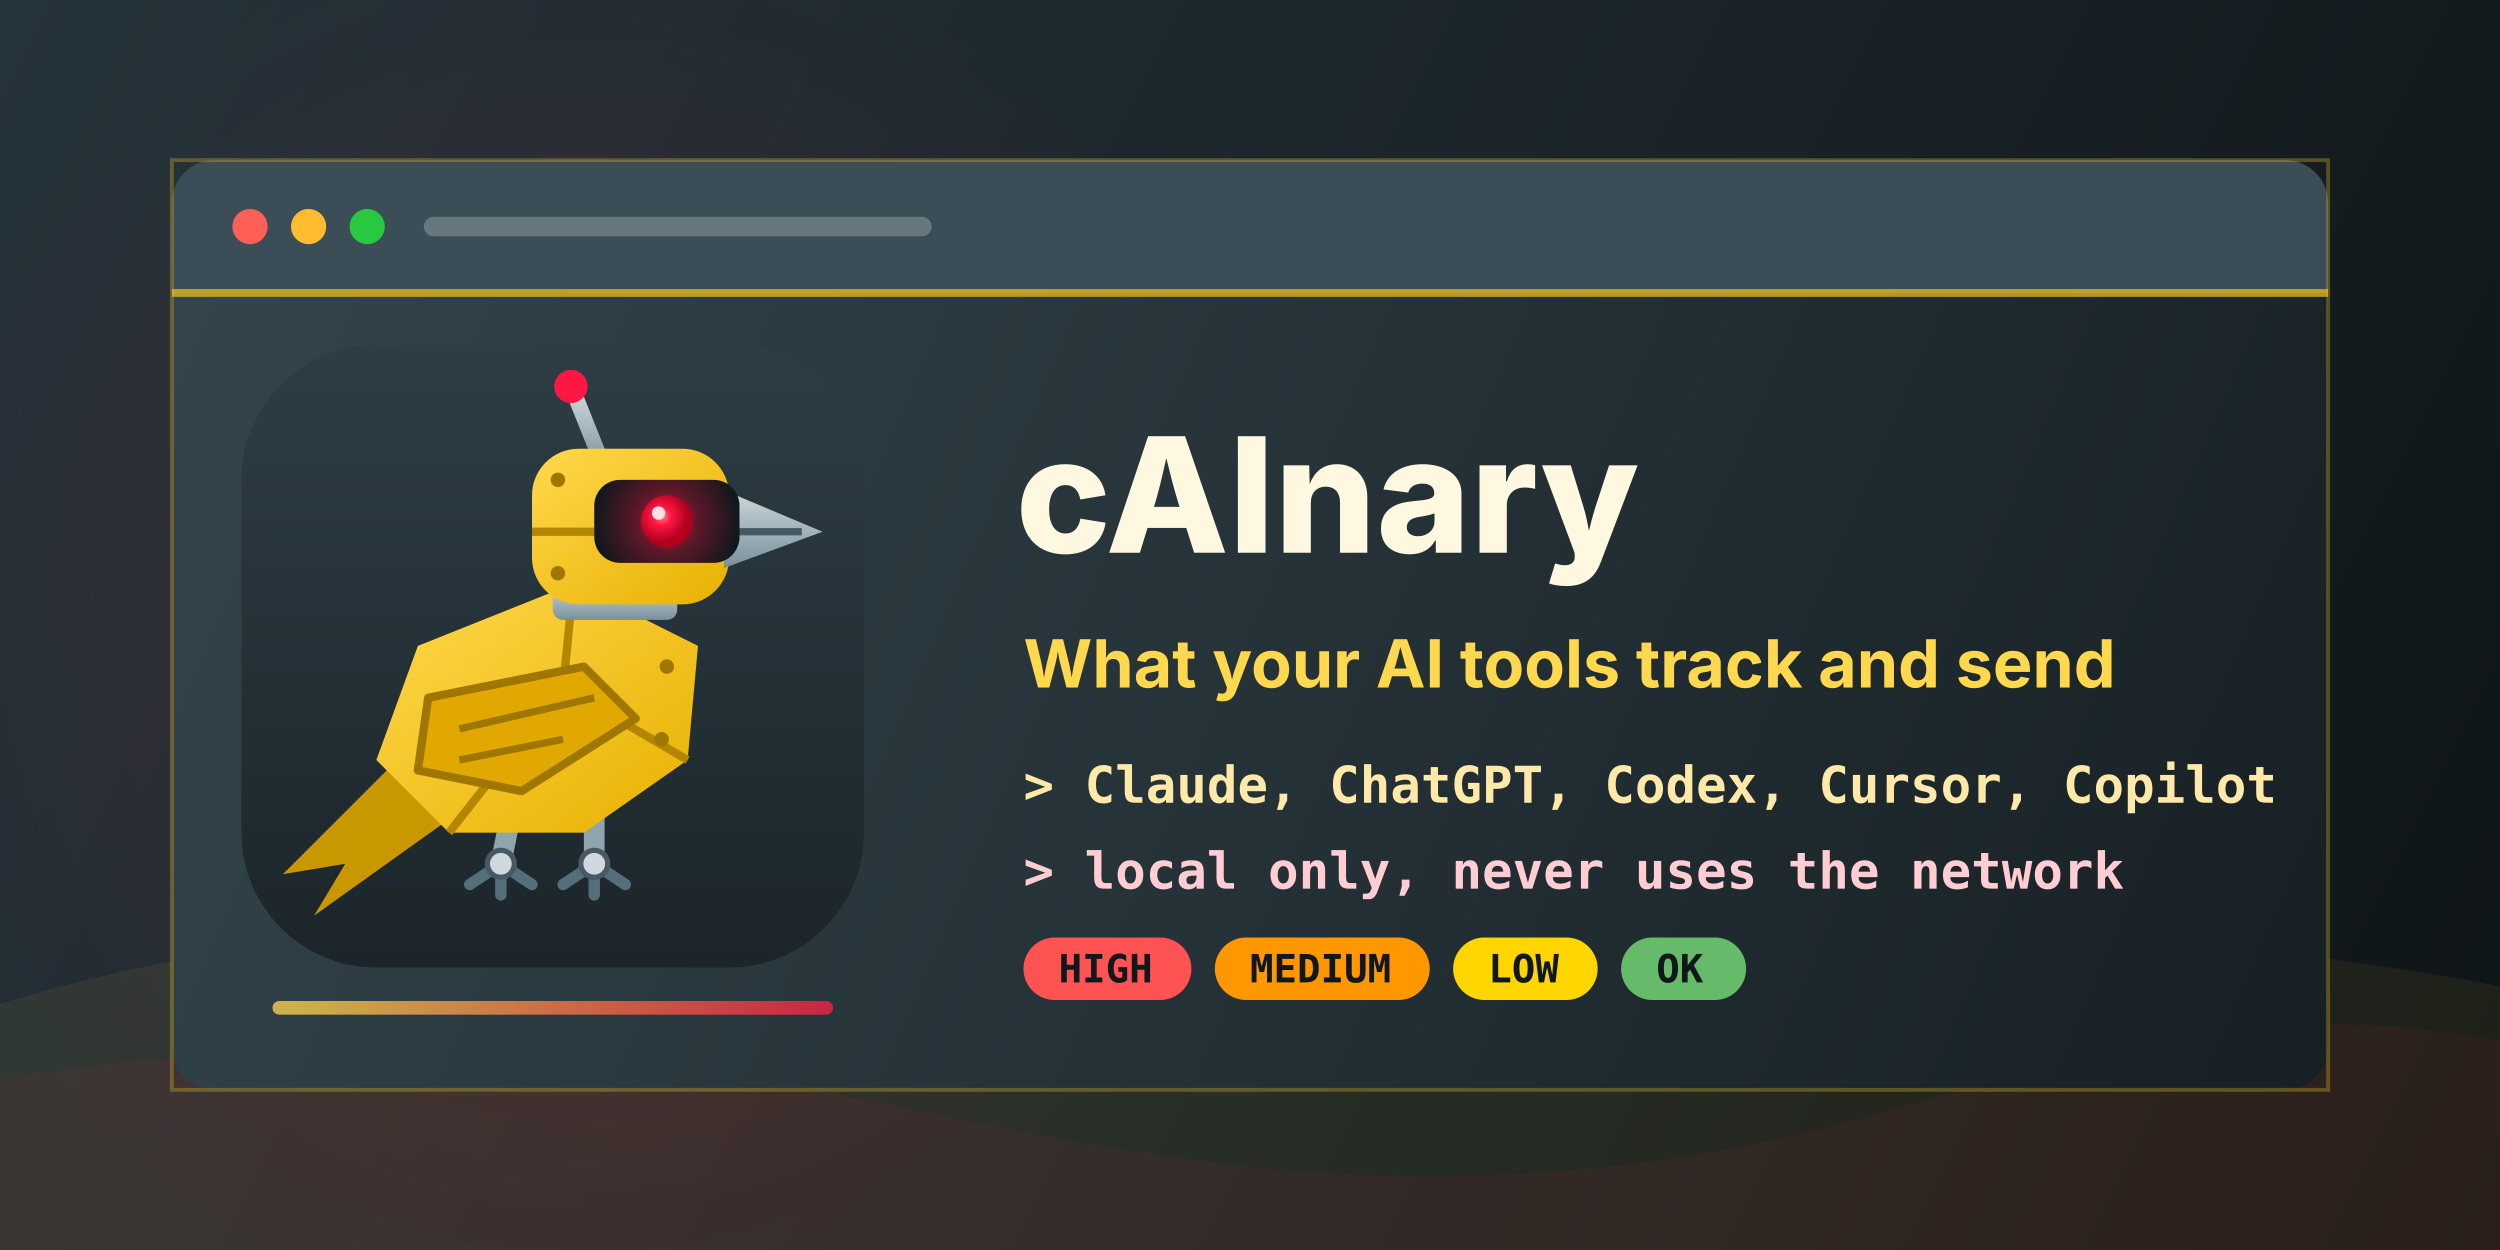
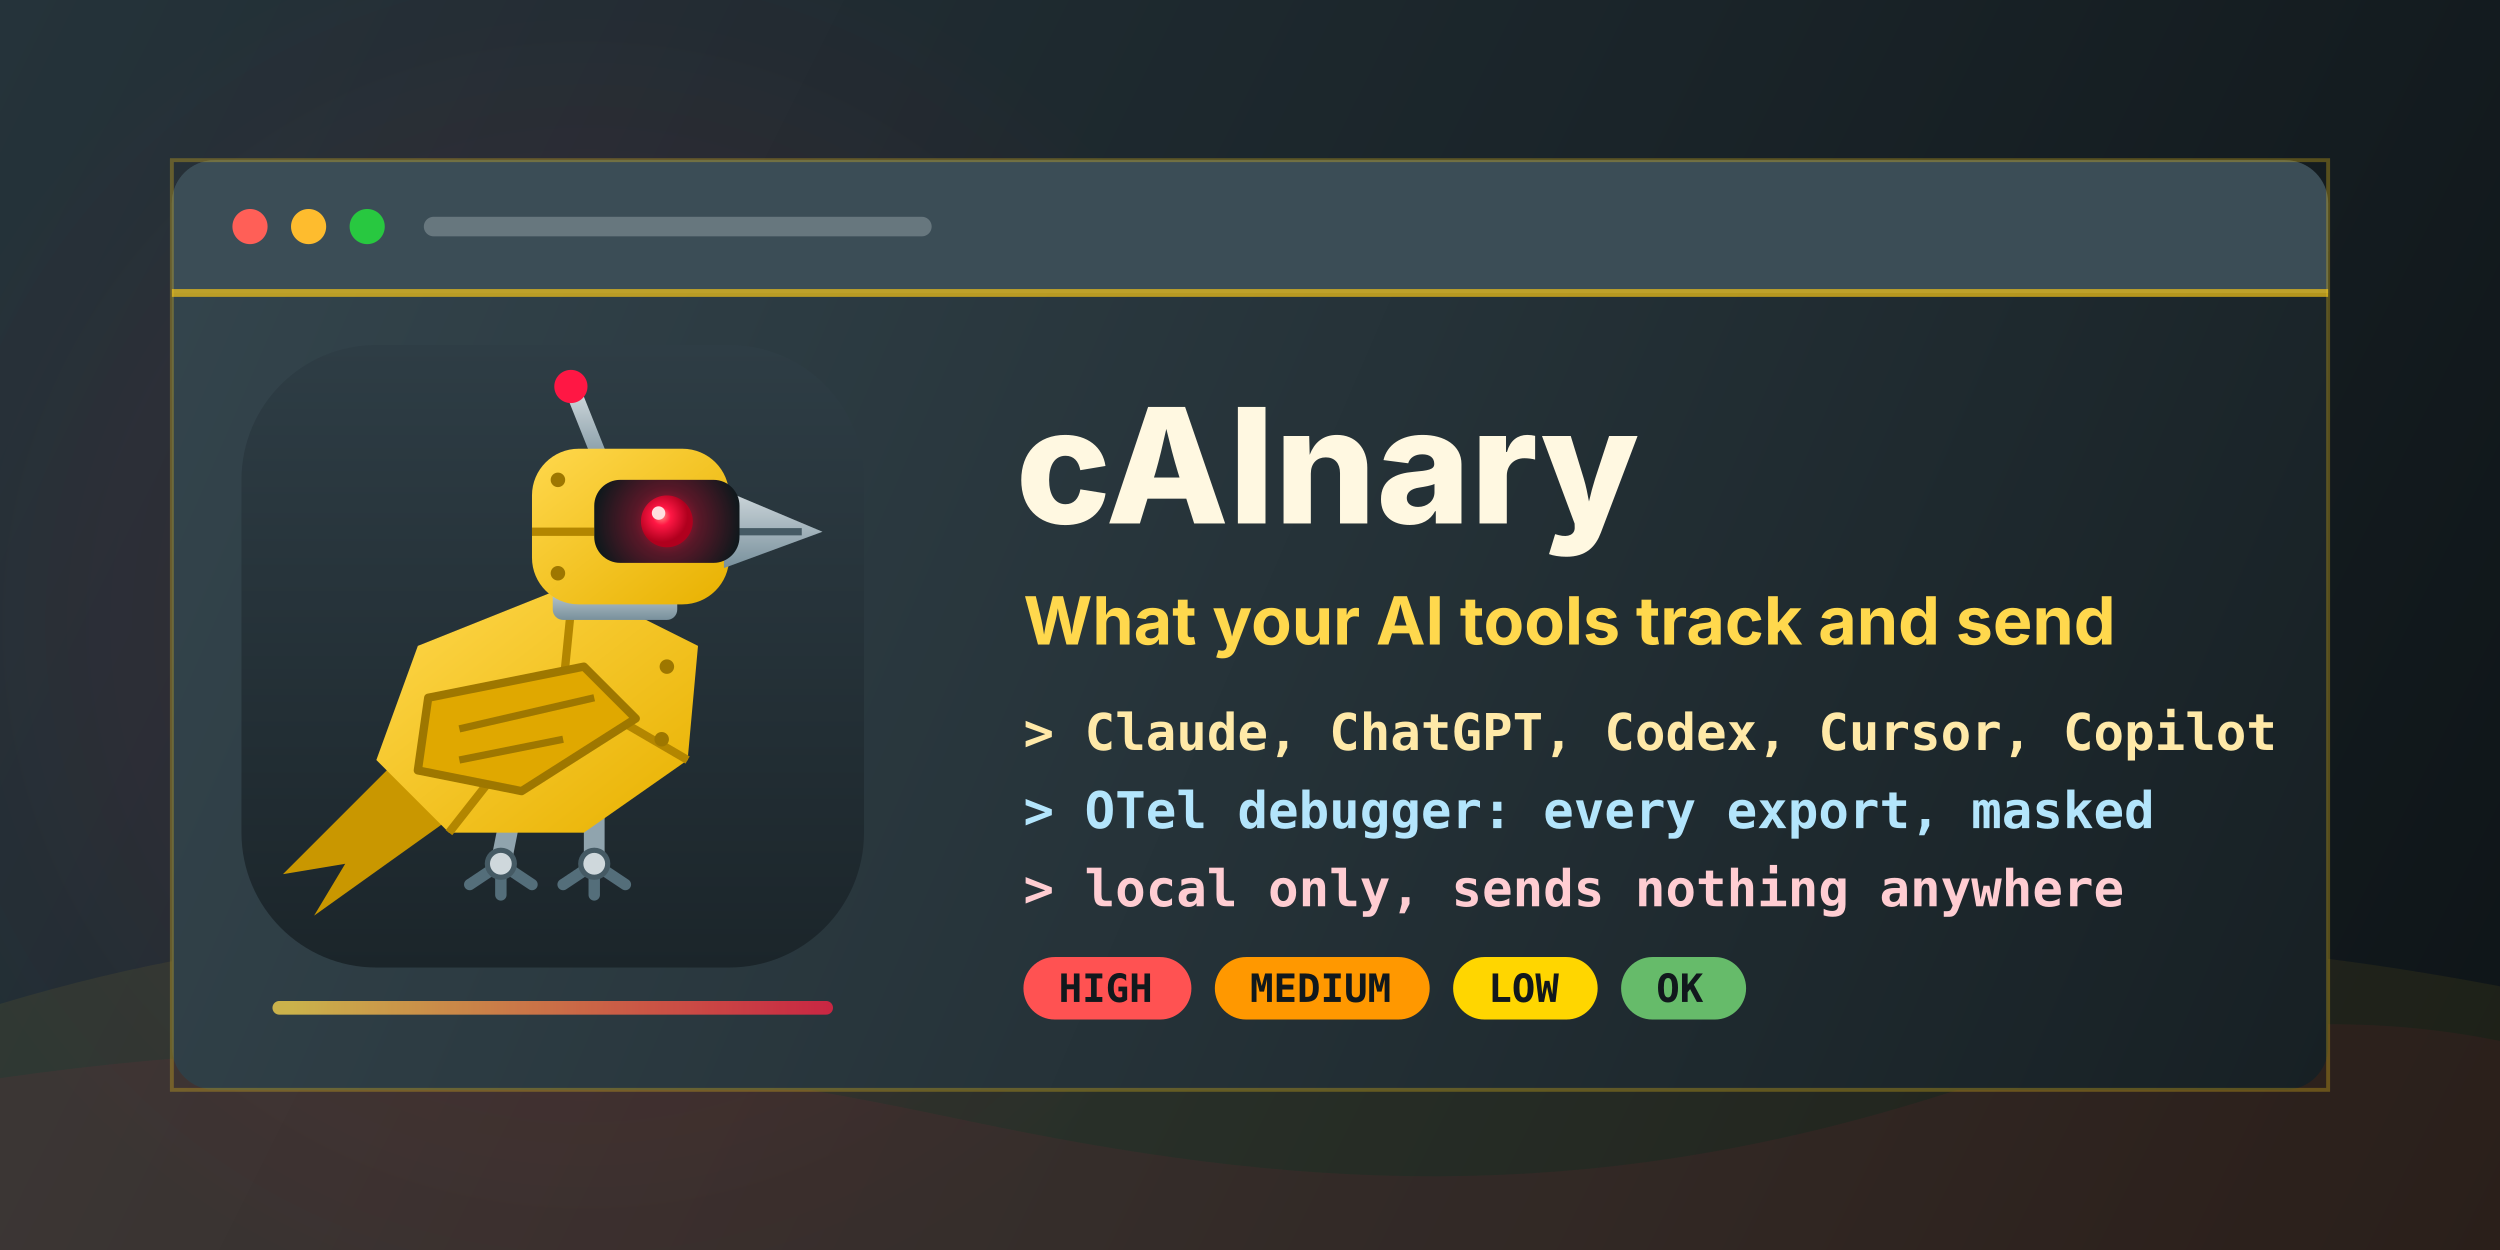
<svg xmlns="http://www.w3.org/2000/svg" width="1280" height="640" viewBox="0 0 1280 640" role="img" aria-labelledby="title desc">
  <defs>
    <linearGradient id="background" x1="0" y1="0" x2="1280" y2="640" gradientUnits="userSpaceOnUse">
      <stop offset="0" stop-color="#25333a" />
      <stop offset=".54" stop-color="#1a2429" />
      <stop offset="1" stop-color="#0e1417" />
    </linearGradient>
    <linearGradient id="panel" x1="88" y1="82" x2="1192" y2="558" gradientUnits="userSpaceOnUse">
      <stop offset="0" stop-color="#34454d" />
      <stop offset="1" stop-color="#172024" />
    </linearGradient>
    <linearGradient id="accent" x1="150" y1="0" x2="440" y2="0" gradientUnits="userSpaceOnUse">
      <stop offset="0" stop-color="#ffd84d" />
      <stop offset="1" stop-color="#ff1744" />
    </linearGradient>
    <radialGradient id="redglow" cx="300" cy="320" r="360" gradientUnits="userSpaceOnUse">
      <stop offset="0" stop-color="#ff1744" stop-opacity=".22" />
      <stop offset=".45" stop-color="#ff1744" stop-opacity=".07" />
      <stop offset="1" stop-color="#ff1744" stop-opacity="0" />
    </radialGradient>
  </defs>
  <rect width="1280" height="640" fill="url(#background)" />
  <circle cx="300" cy="320" r="360" fill="url(#redglow)" />
  <path d="M0 514c140-42 262-46 382-15 128 33 236 70 384 34 118-29 235-81 514-28v135H0z" fill="#f5c518" opacity=".07" />
  <path d="M0 552c210-30 354-8 496 22 162 34 312 46 500-14 105-34 196-45 284-27v107H0z" fill="#ff1744" opacity=".06" />
  <rect x="88" y="82" width="1104" height="476" rx="22" fill="url(#panel)" />
  <rect x="88" y="82" width="1104" height="68" rx="22" fill="#3b4d56" />
  <path d="M88 128h1104v22H88z" fill="#3b4d56" />
  <path d="M88 150h1104" stroke="#f5c518" stroke-width="4" stroke-opacity=".7" />
  <circle cx="128" cy="116" r="9" fill="#ff5f57" />
  <circle cx="158" cy="116" r="9" fill="#febc2e" />
  <circle cx="188" cy="116" r="9" fill="#28c840" />
  <path d="M222 116h250" stroke="#cfd8dc" stroke-width="10" stroke-linecap="round" stroke-opacity=".3" />
  <svg x="113" y="166" width="340" height="340" viewBox="0 0 128 128">
    <defs>
      <linearGradient id="icon-bg" x1="0" y1="0" x2="0" y2="1">
        <stop offset="0" stop-color="#2e3d45" />
        <stop offset="1" stop-color="#1b252a" />
      </linearGradient>
      <linearGradient id="icon-plate" x1="0" y1="0" x2="1" y2="1">
        <stop offset="0" stop-color="#ffd84d" />
        <stop offset="1" stop-color="#e8b100" />
      </linearGradient>
      <linearGradient id="icon-steel" x1="0" y1="0" x2="0" y2="1">
        <stop offset="0" stop-color="#cfd8dc" />
        <stop offset="1" stop-color="#78909c" />
      </linearGradient>
      <radialGradient id="icon-glow" gradientUnits="userSpaceOnUse" cx="86" cy="38" r="14">
        <stop offset="0" stop-color="#ff1744" stop-opacity="0.75" />
        <stop offset="0.45" stop-color="#ff1744" stop-opacity="0.3" />
        <stop offset="1" stop-color="#ff1744" stop-opacity="0" />
      </radialGradient>
      <radialGradient id="icon-eye" cx="0.4" cy="0.4">
        <stop offset="0" stop-color="#ff8a80" />
        <stop offset="0.35" stop-color="#ff1744" />
        <stop offset="1" stop-color="#b0001e" />
      </radialGradient>
    </defs>
    <rect x="4" y="4" width="120" height="120" rx="26" fill="url(#icon-bg)" />
    <g stroke="#90a4ae" stroke-width="4" stroke-linecap="round">
      <path d="M 56 94 L 54 104" />
      <path d="M 72 92 L 72 104" />
    </g>
    <g stroke="#546e7a" stroke-width="2.2" stroke-linecap="round" fill="none">
      <path d="M 54 104 L 48 108 M 54 104 L 54 110 M 54 104 L 60 108" />
      <path d="M 72 104 L 66 108 M 72 104 L 72 110 M 72 104 L 78 108" />
    </g>
    <circle cx="54" cy="104" r="2.6" fill="#cfd8dc" stroke="#455a64" stroke-width="1" />
    <circle cx="72" cy="104" r="2.6" fill="#cfd8dc" stroke="#455a64" stroke-width="1" />
    <path fill="#c99700" d="M 36 82 L 12 106 L 24 104 L 18 114 L 46 94 Z" />
    <path fill="url(#icon-plate)" d="M 38 62 L 68 50 L 92 62 L 90 84 L 70 98 L 44 98 L 30 84 Z" />
    <g stroke="#b38600" stroke-width="1.6" fill="none">
      <path d="M 68 50 L 66 70 L 90 84" />
      <path d="M 66 70 L 44 98" />
    </g>
    <g fill="#9e7700">
      <circle cx="86" cy="66" r="1.4" />
      <circle cx="85" cy="80" r="1.4" />
    </g>
    <path fill="#e0a800" stroke="#9e7700" stroke-width="1.6" stroke-linejoin="round" d="M 40 72 L 70 66 L 80 76 L 58 90 L 38 86 Z" />
    <g stroke="#9e7700" stroke-width="1.4">
      <path d="M 46 78 L 72 72" />
      <path d="M 46 84 L 66 80" />
    </g>
    <rect x="64" y="50" width="24" height="7" rx="2" fill="url(#icon-steel)" />
    <path d="M 74 28 L 68 13" stroke="url(#icon-steel)" stroke-width="3" stroke-linecap="round" />
    <circle cx="67.5" cy="12" r="3.2" fill="#ff1744" />
    <rect x="60" y="24" width="38" height="30" rx="9" fill="url(#icon-plate)" />
    <path d="M 60 40 L 72 40" stroke="#b38600" stroke-width="1.6" />
    <g fill="#9e7700">
      <circle cx="65" cy="30" r="1.4" />
      <circle cx="65" cy="48" r="1.4" />
    </g>
    <path fill="url(#icon-steel)" d="M 97 32 L 116 40 L 97 47 Z" />
    <path d="M 97 40 L 112 40" stroke="#455a64" stroke-width="1.4" />
    <rect x="72" y="30" width="28" height="16" rx="5" fill="#11181c" />
    <rect x="72" y="30" width="28" height="16" rx="5" fill="url(#icon-glow)" />
    <circle cx="86" cy="38" r="5" fill="url(#icon-eye)" />
    <circle cx="84.4" cy="36.4" r="1.3" fill="#ffe0e0" />
  </svg>
  <path d="M143 516h280" stroke="url(#accent)" stroke-width="7" stroke-linecap="round" opacity=".75" />
-   <text x="520" y="283" font-family="HelveticaNeue-Bold, SF Pro Display, Inter, Helvetica Neue, Arial, sans-serif" font-size="82" font-weight="800" fill="#fff8e1">cAInary</text>
-   <text x="524" y="352" font-family="HelveticaNeue-Bold, SF Pro Display, Inter, Helvetica Neue, Arial, sans-serif" font-size="34" font-weight="650" fill="#ffd84d">What your AI tools track and send</text>
-   <text x="524" y="411" font-family="Menlo-Bold, SF Mono, Menlo, JetBrains Mono, monospace" font-size="26" font-weight="700" fill="#ffe9a8">&gt; Claude, ChatGPT, Codex, Cursor, Copilot</text>
-   <text x="524" y="455" font-family="Menlo-Bold, SF Mono, Menlo, JetBrains Mono, monospace" font-size="26" font-weight="700" fill="#ffcdd2">&gt; local only, never uses the network</text>
+   <text x="520" y="268" font-family="HelveticaNeue-Bold, SF Pro Display, Inter, Helvetica Neue, Arial, sans-serif" font-size="82" font-weight="800" fill="#fff8e1">cAInary</text>
+   <text x="524" y="330" font-family="HelveticaNeue-Bold, SF Pro Display, Inter, Helvetica Neue, Arial, sans-serif" font-size="34" font-weight="650" fill="#ffd84d">What your AI tools track and send</text>
+   <text x="524" y="384" font-family="Menlo-Bold, SF Mono, Menlo, JetBrains Mono, monospace" font-size="26" font-weight="700" fill="#ffe9a8">&gt; Claude, ChatGPT, Codex, Cursor, Copilot</text>
+   <text x="524" y="424" font-family="Menlo-Bold, SF Mono, Menlo, JetBrains Mono, monospace" font-size="26" font-weight="700" fill="#b3e5fc">&gt; OTel debugger: every export, masked</text>
+   <text x="524" y="464" font-family="Menlo-Bold, SF Mono, Menlo, JetBrains Mono, monospace" font-size="26" font-weight="700" fill="#ffcdd2">&gt; local only, sends nothing anywhere</text>
  <g font-family="Menlo-Bold, SF Mono, Menlo, JetBrains Mono, monospace" font-size="20" font-weight="700" fill="#11181c">
-     <rect x="524" y="480" width="86" height="32" rx="16" fill="#ff5252" />
-     <text x="542" y="503">HIGH</text>
-     <rect x="622" y="480" width="110" height="32" rx="16" fill="#ff9800" />
-     <text x="640" y="503">MEDIUM</text>
-     <rect x="744" y="480" width="74" height="32" rx="16" fill="#ffd600" />
-     <text x="762" y="503">LOW</text>
-     <rect x="830" y="480" width="64" height="32" rx="16" fill="#66bb6a" />
-     <text x="848" y="503">OK</text>
+     <rect x="524" y="490" width="86" height="32" rx="16" fill="#ff5252" />
+     <text x="542" y="513">HIGH</text>
+     <rect x="622" y="490" width="110" height="32" rx="16" fill="#ff9800" />
+     <text x="640" y="513">MEDIUM</text>
+     <rect x="744" y="490" width="74" height="32" rx="16" fill="#ffd600" />
+     <text x="762" y="513">LOW</text>
+     <rect x="830" y="490" width="64" height="32" rx="16" fill="#66bb6a" />
+     <text x="848" y="513">OK</text>
  </g>
  <path d="M88 82h1104v476H88z" fill="none" stroke="#f5c518" stroke-width="2" stroke-opacity=".3" />
</svg>
